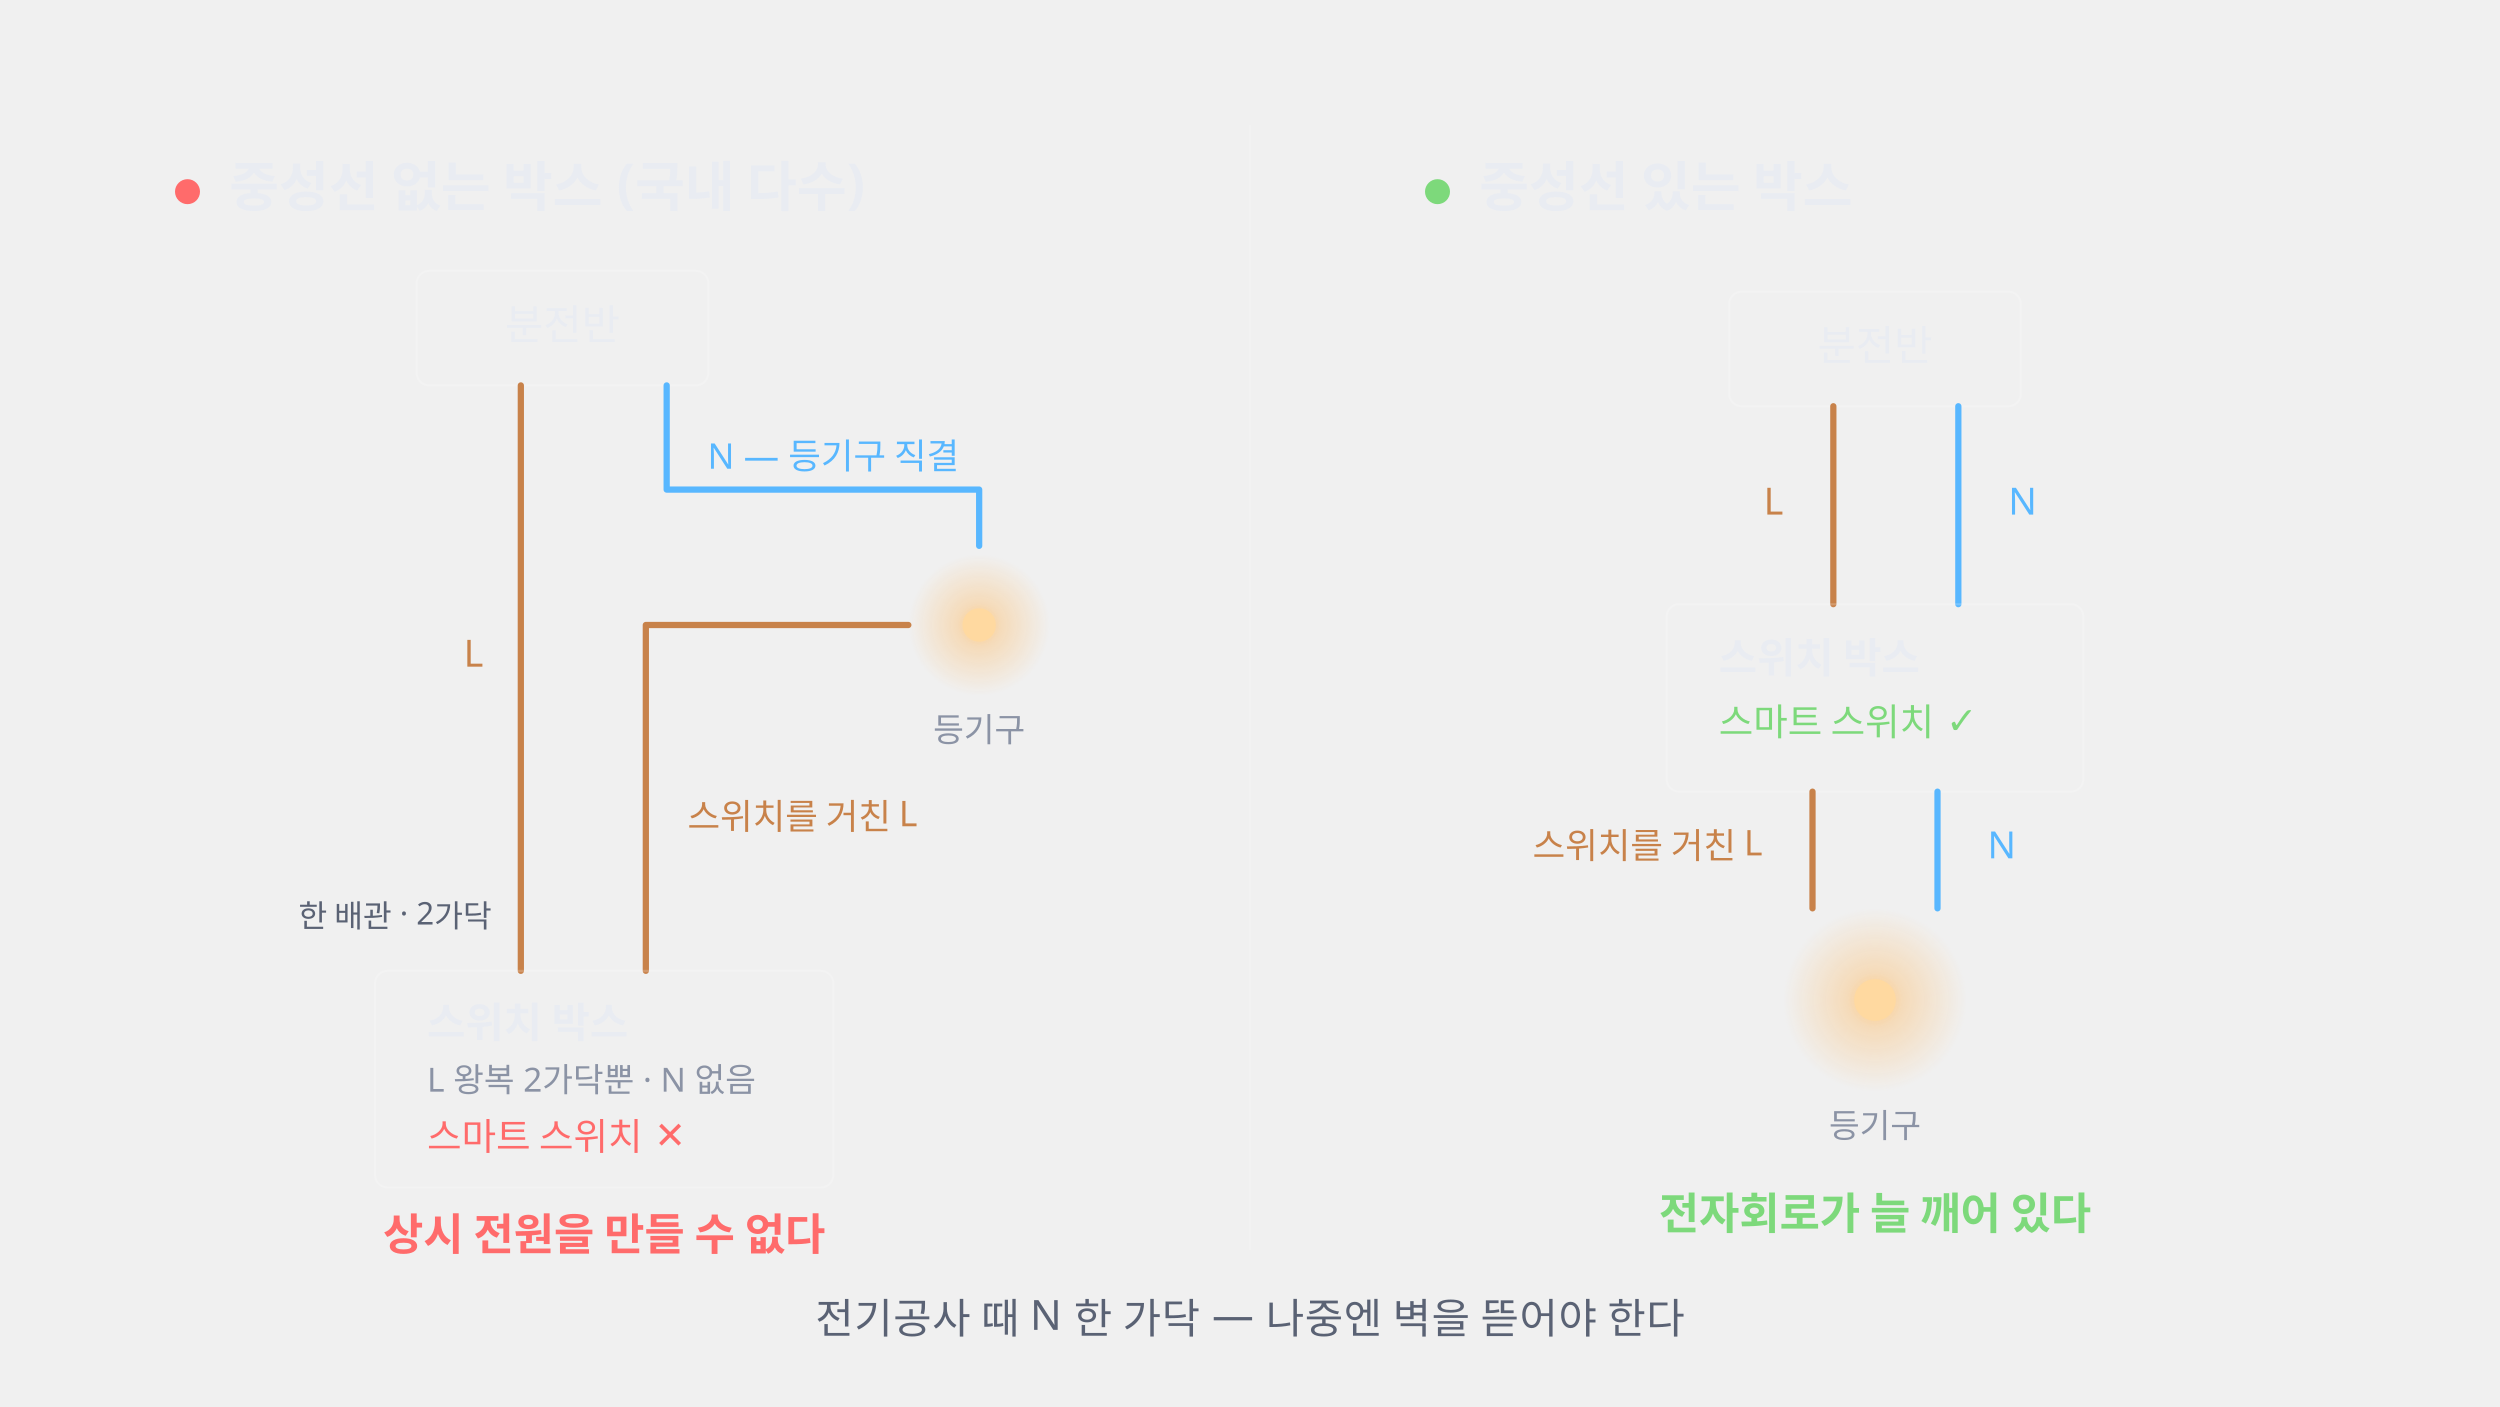
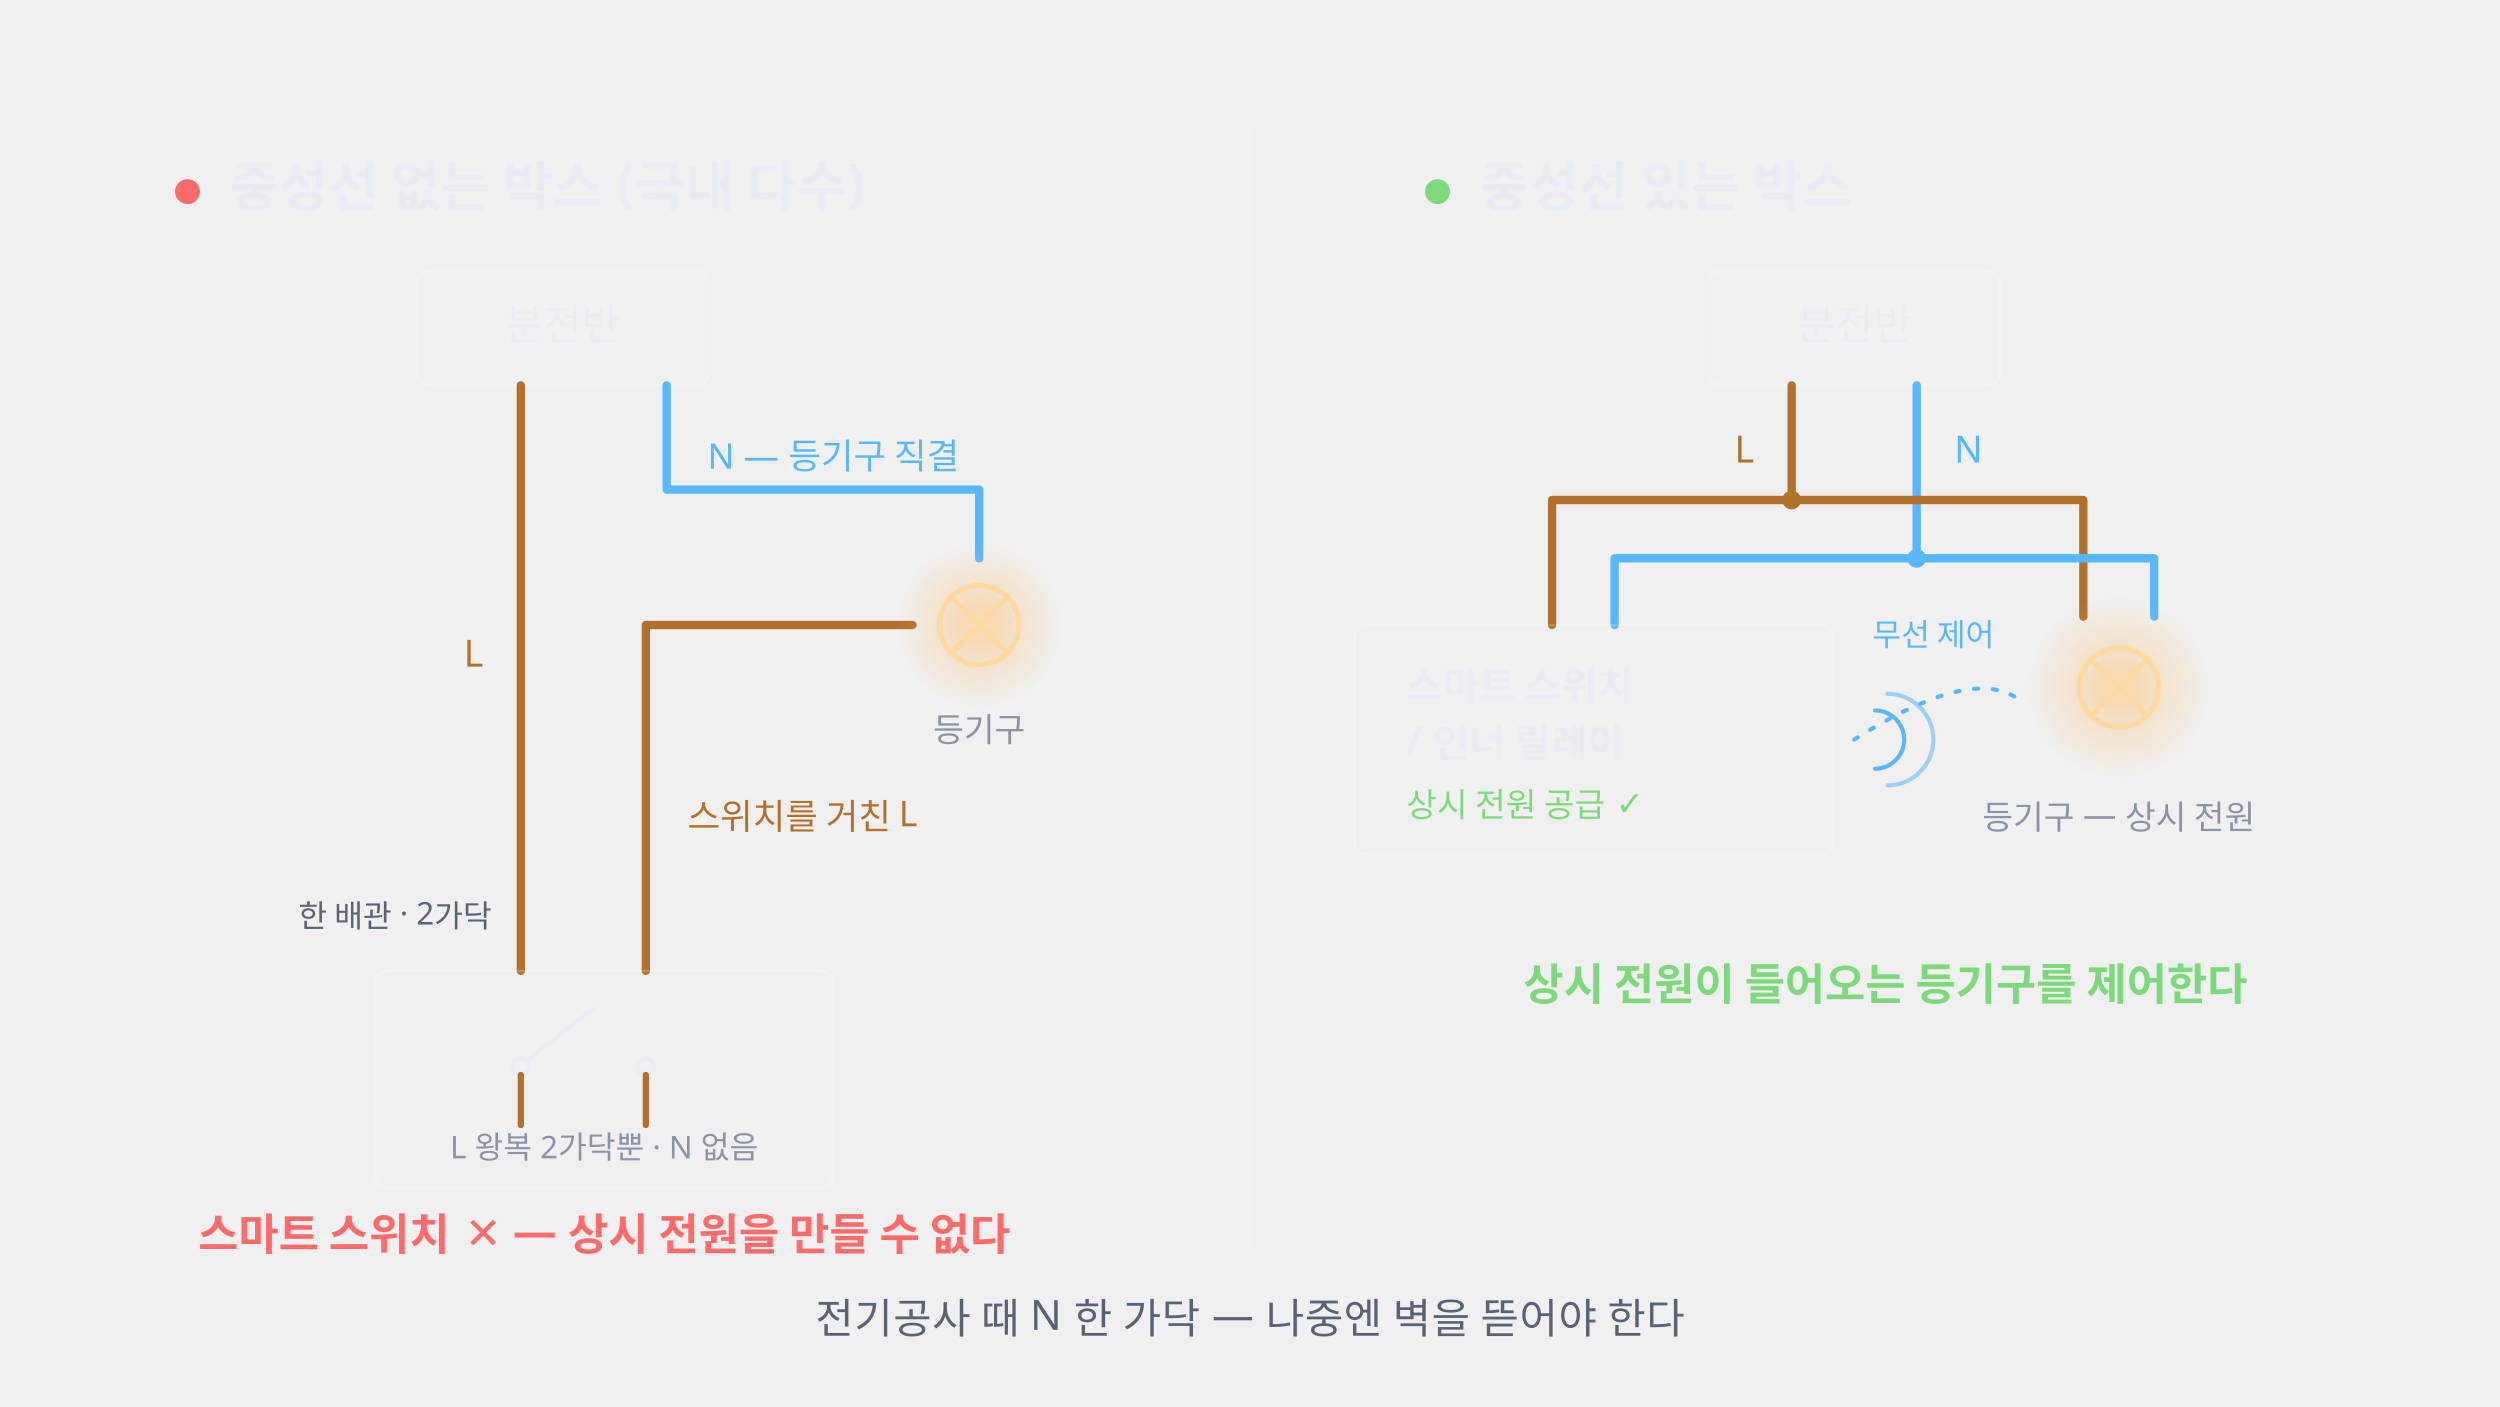
<svg xmlns="http://www.w3.org/2000/svg" viewBox="0 0 1200 675" font-family="Pretendard, Apple SD Gothic Neo, sans-serif">
  <defs>
    <radialGradient id="lampGlowSN" cx="50%" cy="50%" r="50%">
-       <stop offset="0%" stop-color="#ffd9a0" stop-opacity="0.9" />
-       <stop offset="30%" stop-color="#ffb454" stop-opacity="0.35" />
+       <stop offset="0%" stop-color="#ffd9a0" stop-opacity="0.75" />
+       <stop offset="35%" stop-color="#ffb454" stop-opacity="0.28" />
      <stop offset="100%" stop-color="#ffb454" stop-opacity="0" />
    </radialGradient>
  </defs>
  <line x1="600" y1="60" x2="600" y2="600" stroke="#ffffff" stroke-opacity="0.12" stroke-width="1" />
  <g>
    <circle cx="90" cy="92" r="6" fill="#ff6b6b" />
    <text x="110" y="99" fill="#e9ecf2" font-size="26" font-weight="600">중성선 없는 박스 (국내 다수)</text>
    <rect x="200" y="130" width="140" height="55" rx="6" fill="#ffffff" fill-opacity="0.03" stroke="#ffffff" stroke-opacity="0.18" stroke-width="1" />
    <text x="270" y="163" fill="#e9ecf2" font-size="20" text-anchor="middle">분전반</text>
-     <polyline points="320,185 320,235 470,235 470,262" fill="none" stroke="#58b7ff" stroke-width="3" stroke-linecap="round" stroke-linejoin="round" />
+     <polyline points="320,185 320,235 470,235 470,268" fill="none" stroke="#58b7ff" stroke-width="4" stroke-linecap="round" stroke-linejoin="round" />
    <text x="400" y="225" fill="#58b7ff" font-size="17" text-anchor="middle">N — 등기구 직결</text>
-     <line x1="250" y1="185" x2="250" y2="466" stroke="#c8824a" stroke-width="3" stroke-linecap="round" />
-     <text x="232" y="320" fill="#c8824a" font-size="18" text-anchor="end">L</text>
-     <polyline points="310,466 310,300 436,300" fill="none" stroke="#c8824a" stroke-width="3" stroke-linecap="round" stroke-linejoin="round" />
-     <text x="330" y="398" fill="#c8824a" font-size="17" text-anchor="start">스위치를 거친 L</text>
+     <line x1="250" y1="185" x2="250" y2="466" stroke="#b3702d" stroke-width="4" stroke-linecap="round" />
+     <text x="232" y="320" fill="#b3702d" font-size="18" text-anchor="end">L</text>
+     <polyline points="310,466 310,300 438,300" fill="none" stroke="#b3702d" stroke-width="4" stroke-linecap="round" stroke-linejoin="round" />
+     <text x="330" y="398" fill="#b3702d" font-size="17" text-anchor="start">스위치를 거친 L</text>
    <text x="236" y="445" fill="#5a6274" font-size="15" text-anchor="end">한 배관 · 2가닥</text>
-     <circle cx="470" cy="300" r="34" fill="url(#lampGlowSN)" />
-     <circle cx="470" cy="300" r="8" fill="#ffd9a0" />
+     <circle cx="470" cy="300" r="40" fill="url(#lampGlowSN)" />
+     <circle cx="470" cy="300" r="19" fill="none" stroke="#ffd9a0" stroke-width="2.5" />
+     <line x1="456.6" y1="286.6" x2="483.4" y2="313.4" stroke="#ffd9a0" stroke-width="2.5" stroke-linecap="round" />
+     <line x1="483.4" y1="286.6" x2="456.6" y2="313.4" stroke="#ffd9a0" stroke-width="2.5" stroke-linecap="round" />
    <text x="470" y="356" fill="#8b93a5" font-size="16" text-anchor="middle">등기구</text>
    <rect x="180" y="466" width="220" height="104" rx="6" fill="#ffffff" fill-opacity="0.03" stroke="#ffffff" stroke-opacity="0.18" stroke-width="1" />
-     <text x="205" y="498" fill="#e9ecf2" font-size="20" font-weight="600">스위치 박스</text>
-     <text x="205" y="524" fill="#8b93a5" font-size="16">L 왕복 2가닥뿐 · N 없음</text>
-     <text x="205" y="552" fill="#ff6b6b" font-size="18">스마트 스위치 ✕</text>
-     <text x="290" y="600" fill="#ff6b6b" font-size="21" font-weight="600" text-anchor="middle">상시 전원을 만들 수 없다</text>
+     <circle cx="250" cy="512" r="4" fill="none" stroke="#e9ecf2" stroke-width="2" />
+     <line x1="253" y1="509" x2="285" y2="484" stroke="#e9ecf2" stroke-width="2" stroke-linecap="round" />
+     <circle cx="310" cy="512" r="4" fill="none" stroke="#e9ecf2" stroke-width="2" />
+     <line x1="250" y1="516" x2="250" y2="540" stroke="#b3702d" stroke-width="3" stroke-linecap="round" />
+     <line x1="310" y1="516" x2="310" y2="540" stroke="#b3702d" stroke-width="3" stroke-linecap="round" />
+     <text x="340" y="500" fill="#e9ecf2" font-size="18" font-weight="600" text-anchor="start"> </text>
+     <text x="290" y="556" fill="#8b93a5" font-size="15" text-anchor="middle">L 왕복 2가닥뿐 · N 없음</text>
+     <text x="290" y="600" fill="#ff6b6b" font-size="21" font-weight="600" text-anchor="middle">스마트 스위치 ✕ — 상시 전원을 만들 수 없다</text>
  </g>
  <g>
    <circle cx="690" cy="92" r="6" fill="#7dd97b" />
    <text x="710" y="99" fill="#e9ecf2" font-size="26" font-weight="600">중성선 있는 박스</text>
-     <rect x="830" y="140" width="140" height="55" rx="6" fill="#ffffff" fill-opacity="0.03" stroke="#ffffff" stroke-opacity="0.18" stroke-width="1" />
-     <text x="900" y="173" fill="#e9ecf2" font-size="20" text-anchor="middle">분전반</text>
-     <line x1="880" y1="195" x2="880" y2="290" stroke="#c8824a" stroke-width="3" stroke-linecap="round" />
-     <line x1="940" y1="195" x2="940" y2="290" stroke="#58b7ff" stroke-width="3" stroke-linecap="round" />
-     <text x="856" y="247" fill="#c8824a" font-size="18" text-anchor="end">L</text>
-     <text x="964" y="247" fill="#58b7ff" font-size="18" text-anchor="start">N</text>
-     <rect x="800" y="290" width="200" height="90" rx="6" fill="#ffffff" fill-opacity="0.03" stroke="#ffffff" stroke-opacity="0.18" stroke-width="1" />
-     <text x="825" y="323" fill="#e9ecf2" font-size="20" font-weight="600">스위치 박스</text>
-     <text x="825" y="353" fill="#7dd97b" font-size="18">스마트 스위치 ✓</text>
-     <line x1="870" y1="380" x2="870" y2="436" stroke="#c8824a" stroke-width="3" stroke-linecap="round" />
-     <line x1="930" y1="380" x2="930" y2="436" stroke="#58b7ff" stroke-width="3" stroke-linecap="round" />
-     <text x="846" y="412" fill="#c8824a" font-size="17" text-anchor="end">스위치를 거친 L</text>
-     <text x="954" y="412" fill="#58b7ff" font-size="18" text-anchor="start">N</text>
-     <circle cx="900" cy="480" r="44" fill="url(#lampGlowSN)" />
-     <circle cx="900" cy="480" r="10" fill="#ffd9a0" />
-     <text x="900" y="546" fill="#8b93a5" font-size="16" text-anchor="middle">등기구</text>
-     <text x="900" y="590" fill="#7dd97b" font-size="21" font-weight="600" text-anchor="middle">전자회로가 늘 깨어 있다</text>
+     <rect x="820" y="130" width="140" height="55" rx="6" fill="#ffffff" fill-opacity="0.03" stroke="#ffffff" stroke-opacity="0.18" stroke-width="1" />
+     <text x="890" y="163" fill="#e9ecf2" font-size="20" text-anchor="middle">분전반</text>
+     <line x1="860" y1="185" x2="860" y2="240" stroke="#b3702d" stroke-width="4" stroke-linecap="round" />
+     <line x1="920" y1="185" x2="920" y2="268" stroke="#58b7ff" stroke-width="4" stroke-linecap="round" />
+     <text x="842" y="222" fill="#b3702d" font-size="18" text-anchor="end">L</text>
+     <text x="938" y="222" fill="#58b7ff" font-size="18" text-anchor="start">N</text>
+     <polyline points="860,240 745,240 745,300" fill="none" stroke="#b3702d" stroke-width="4" stroke-linecap="round" stroke-linejoin="round" />
+     <polyline points="860,240 1000,240 1000,296" fill="none" stroke="#b3702d" stroke-width="4" stroke-linecap="round" stroke-linejoin="round" />
+     <polyline points="920,268 775,268 775,300" fill="none" stroke="#58b7ff" stroke-width="4" stroke-linecap="round" stroke-linejoin="round" />
+     <polyline points="920,268 1034,268 1034,296" fill="none" stroke="#58b7ff" stroke-width="4" stroke-linecap="round" stroke-linejoin="round" />
+     <circle cx="860" cy="240" r="4.5" fill="#b3702d" />
+     <circle cx="920" cy="268" r="4.5" fill="#58b7ff" />
+     <rect x="650" y="300" width="230" height="110" rx="6" fill="#ffffff" fill-opacity="0.03" stroke="#ffffff" stroke-opacity="0.18" stroke-width="1" />
+     <text x="675" y="336" fill="#e9ecf2" font-size="19" font-weight="600">스마트 스위치</text>
+     <text x="675" y="362" fill="#e9ecf2" font-size="19" font-weight="600">/ 인너 릴레이</text>
+     <text x="675" y="392" fill="#7dd97b" font-size="16">상시 전원 공급 ✓</text>
+     <circle cx="1017" cy="330" r="44" fill="url(#lampGlowSN)" />
+     <circle cx="1017" cy="330" r="19" fill="none" stroke="#ffd9a0" stroke-width="2.5" />
+     <line x1="1003.6" y1="316.6" x2="1030.4" y2="343.4" stroke="#ffd9a0" stroke-width="2.5" stroke-linecap="round" />
+     <line x1="1030.4" y1="316.6" x2="1003.6" y2="343.4" stroke="#ffd9a0" stroke-width="2.5" stroke-linecap="round" />
+     <text x="1017" y="398" fill="#8b93a5" font-size="16" text-anchor="middle">등기구 — 상시 전원</text>
+     <path d="M 890 355 Q 945 320 968 335" fill="none" stroke="#58b7ff" stroke-width="2" stroke-dasharray="2 7" stroke-linecap="round" />
+     <path d="M 900 341 a 14 14 0 0 1 0 28" fill="none" stroke="#58b7ff" stroke-width="2" stroke-linecap="round" />
+     <path d="M 906 333 a 22 22 0 0 1 0 44" fill="none" stroke="#58b7ff" stroke-width="2" stroke-linecap="round" opacity="0.55" />
+     <text x="928" y="310" fill="#58b7ff" font-size="15" text-anchor="middle">무선 제어</text>
+     <text x="905" y="480" fill="#7dd97b" font-size="21" font-weight="600" text-anchor="middle">상시 전원이 들어오는 등기구를 제어한다</text>
  </g>
  <text x="600" y="640" fill="#5a6274" font-size="20" letter-spacing="0.3" text-anchor="middle">전기공사 때 N 한 가닥 — 나중엔 벽을 뜯어야 한다</text>
</svg>
